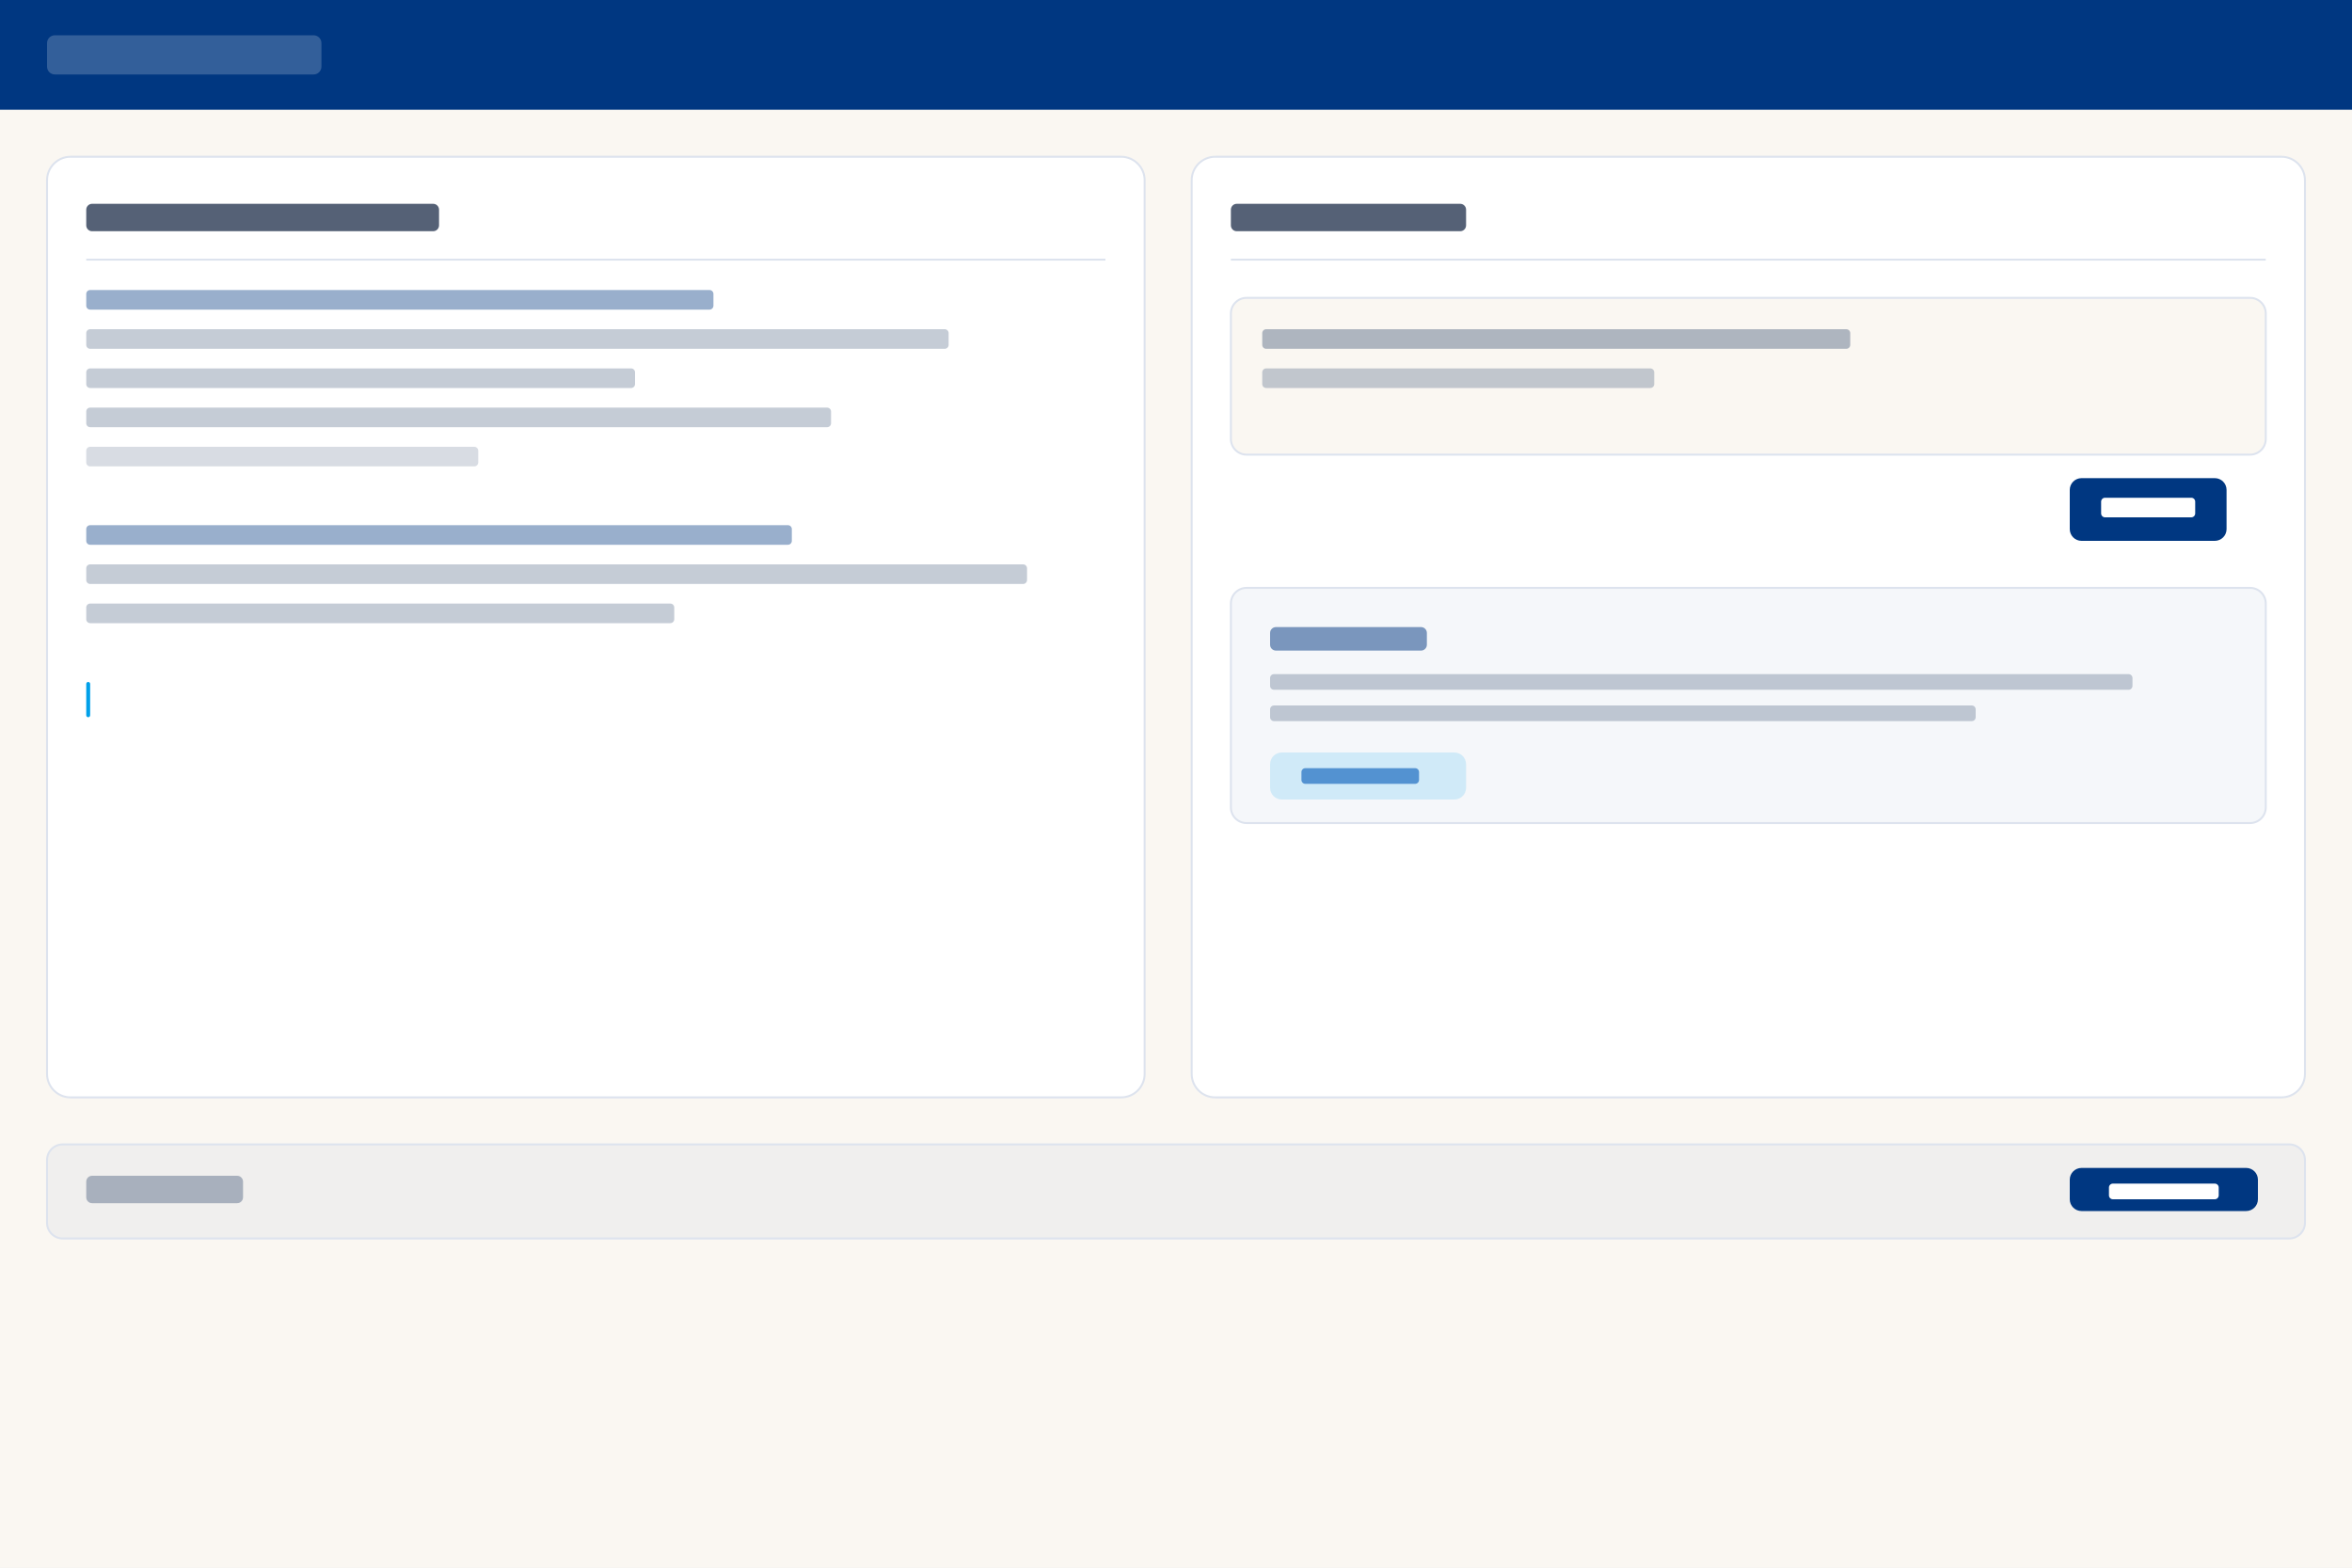
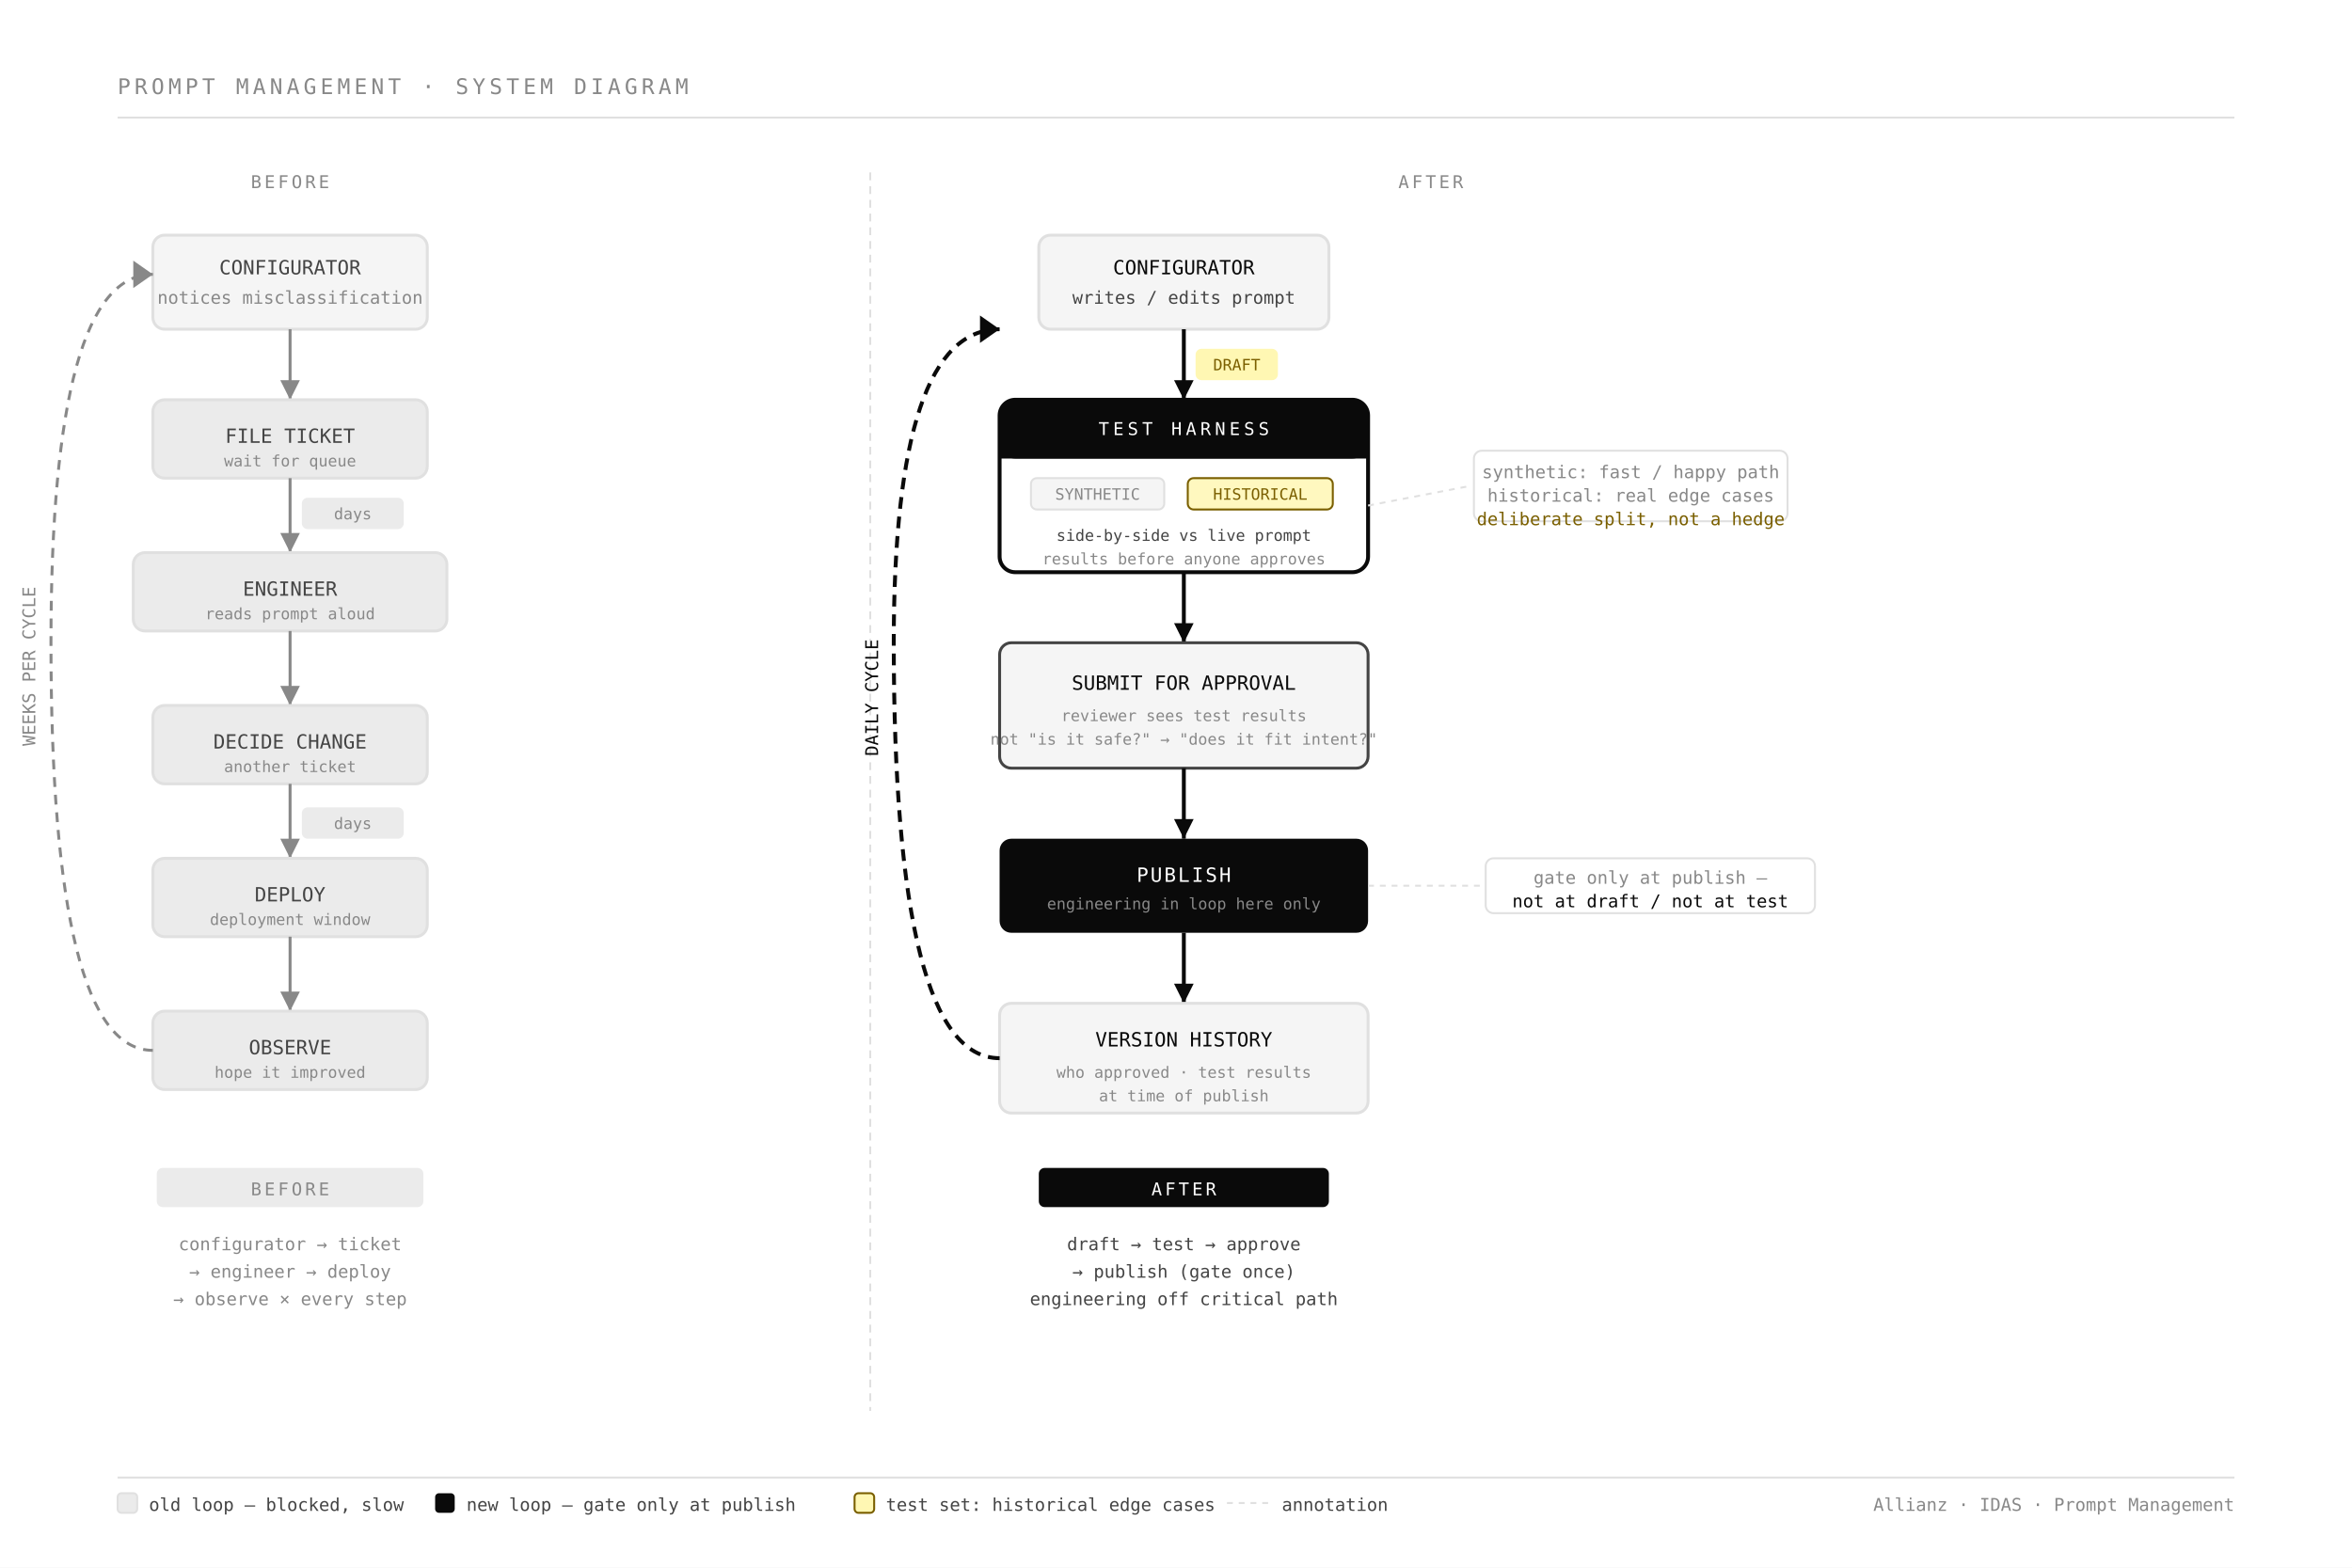
<svg xmlns="http://www.w3.org/2000/svg" width="1200" height="800" viewBox="0 0 1200 800" fill="none">
-   <rect width="1200" height="800" fill="#FAF7F2" />
-   <rect width="1200" height="56" fill="#003781" />
-   <rect x="24" y="18" width="140" height="20" rx="4" fill="white" fill-opacity="0.2" />
-   <rect x="24" y="80" width="560" height="480" rx="12" fill="white" stroke="#DDE3EE" />
-   <rect x="44" y="104" width="180" height="14" rx="3" fill="#0D1F3C" fill-opacity="0.7" />
-   <rect x="44" y="132" width="520" height="1" fill="#DDE3EE" />
-   <rect x="44" y="148" width="320" height="10" rx="2" fill="#003781" fill-opacity="0.4" />
-   <rect x="44" y="168" width="440" height="10" rx="2" fill="#3D5475" fill-opacity="0.3" />
-   <rect x="44" y="188" width="280" height="10" rx="2" fill="#3D5475" fill-opacity="0.3" />
-   <rect x="44" y="208" width="380" height="10" rx="2" fill="#3D5475" fill-opacity="0.3" />
-   <rect x="44" y="228" width="200" height="10" rx="2" fill="#3D5475" fill-opacity="0.2" />
-   <rect x="44" y="268" width="360" height="10" rx="2" fill="#003781" fill-opacity="0.4" />
-   <rect x="44" y="288" width="480" height="10" rx="2" fill="#3D5475" fill-opacity="0.3" />
-   <rect x="44" y="308" width="300" height="10" rx="2" fill="#3D5475" fill-opacity="0.3" />
-   <rect x="44" y="348" width="2" height="18" rx="1" fill="#00A0E9" />
-   <rect x="608" y="80" width="568" height="480" rx="12" fill="white" stroke="#DDE3EE" />
-   <rect x="628" y="104" width="120" height="14" rx="3" fill="#0D1F3C" fill-opacity="0.7" />
-   <rect x="628" y="132" width="528" height="1" fill="#DDE3EE" />
-   <rect x="628" y="152" width="528" height="80" rx="8" fill="#FAF7F2" stroke="#DDE3EE" />
-   <rect x="644" y="168" width="300" height="10" rx="2" fill="#3D5475" fill-opacity="0.4" />
-   <rect x="644" y="188" width="200" height="10" rx="2" fill="#3D5475" fill-opacity="0.3" />
-   <rect x="1056" y="244" width="80" height="32" rx="6" fill="#003781" />
-   <rect x="1072" y="254" width="48" height="10" rx="2" fill="white" />
-   <rect x="628" y="300" width="528" height="120" rx="8" fill="#003781" fill-opacity="0.04" stroke="#DDE3EE" />
-   <rect x="648" y="320" width="80" height="12" rx="3" fill="#003781" fill-opacity="0.5" />
-   <rect x="648" y="344" width="440" height="8" rx="2" fill="#3D5475" fill-opacity="0.3" />
-   <rect x="648" y="360" width="360" height="8" rx="2" fill="#3D5475" fill-opacity="0.3" />
-   <rect x="648" y="384" width="100" height="24" rx="6" fill="#00A0E9" fill-opacity="0.15" />
-   <rect x="664" y="392" width="60" height="8" rx="2" fill="#0057B8" fill-opacity="0.6" />
-   <rect x="24" y="584" width="1152" height="48" rx="8" fill="#003781" fill-opacity="0.04" stroke="#DDE3EE" />
-   <rect x="44" y="600" width="80" height="14" rx="3" fill="#3D5475" fill-opacity="0.4" />
-   <rect x="1056" y="596" width="96" height="22" rx="6" fill="#003781" />
-   <rect x="1076" y="604" width="56" height="8" rx="2" fill="white" />
+   <rect width="1200" height="800" fill="#FFFFFF" />
+   <text x="60" y="48" font-family="monospace" font-size="11" letter-spacing="2" fill="#888888">PROMPT MANAGEMENT  ·  SYSTEM DIAGRAM</text>
+   <line x1="60" y1="60" x2="1140" y2="60" stroke="#E0E0E0" stroke-width="1" />
+   <text x="148" y="96" font-family="monospace" font-size="9" letter-spacing="1.5" fill="#888888" text-anchor="middle">BEFORE</text>
+   <text x="730" y="96" font-family="monospace" font-size="9" letter-spacing="1.5" fill="#888888" text-anchor="middle">AFTER</text>
+   <line x1="444" y1="88" x2="444" y2="720" stroke="#E0E0E0" stroke-width="1" stroke-dasharray="4 3" />
+   <rect x="78" y="120" width="140" height="48" rx="6" fill="#F5F5F5" stroke="#E0E0E0" stroke-width="1.5" />
+   <text x="148" y="140" font-family="monospace" font-size="10" fill="#444444" text-anchor="middle">CONFIGURATOR</text>
+   <text x="148" y="155" font-family="monospace" font-size="9" fill="#888888" text-anchor="middle">notices misclassification</text>
+   <line x1="148" y1="168" x2="148" y2="204" stroke="#888888" stroke-width="1.5" />
+   <polygon points="148,204 143,194 153,194" fill="#888888" />
+   <rect x="78" y="204" width="140" height="40" rx="6" fill="#EBEBEB" stroke="#E0E0E0" stroke-width="1.5" />
+   <text x="148" y="226" font-family="monospace" font-size="10" fill="#444444" text-anchor="middle">FILE TICKET</text>
+   <text x="148" y="238" font-family="monospace" font-size="8" fill="#888888" text-anchor="middle">wait for queue</text>
+   <line x1="148" y1="244" x2="148" y2="282" stroke="#888888" stroke-width="1.5" />
+   <polygon points="148,282 143,272 153,272" fill="#888888" />
+   <rect x="154" y="254" width="52" height="16" rx="3" fill="#EBEBEB" />
+   <text x="180" y="265" font-family="monospace" font-size="8" fill="#888888" text-anchor="middle">days</text>
+   <rect x="68" y="282" width="160" height="40" rx="6" fill="#EBEBEB" stroke="#E0E0E0" stroke-width="1.5" />
+   <text x="148" y="304" font-family="monospace" font-size="10" fill="#444444" text-anchor="middle">ENGINEER</text>
+   <text x="148" y="316" font-family="monospace" font-size="8" fill="#888888" text-anchor="middle">reads prompt aloud</text>
+   <line x1="148" y1="322" x2="148" y2="360" stroke="#888888" stroke-width="1.5" />
+   <polygon points="148,360 143,350 153,350" fill="#888888" />
+   <rect x="78" y="360" width="140" height="40" rx="6" fill="#EBEBEB" stroke="#E0E0E0" stroke-width="1.5" />
+   <text x="148" y="382" font-family="monospace" font-size="10" fill="#444444" text-anchor="middle">DECIDE CHANGE</text>
+   <text x="148" y="394" font-family="monospace" font-size="8" fill="#888888" text-anchor="middle">another ticket</text>
+   <line x1="148" y1="400" x2="148" y2="438" stroke="#888888" stroke-width="1.5" />
+   <polygon points="148,438 143,428 153,428" fill="#888888" />
+   <rect x="154" y="412" width="52" height="16" rx="3" fill="#EBEBEB" />
+   <text x="180" y="423" font-family="monospace" font-size="8" fill="#888888" text-anchor="middle">days</text>
+   <rect x="78" y="438" width="140" height="40" rx="6" fill="#EBEBEB" stroke="#E0E0E0" stroke-width="1.5" />
+   <text x="148" y="460" font-family="monospace" font-size="10" fill="#444444" text-anchor="middle">DEPLOY</text>
+   <text x="148" y="472" font-family="monospace" font-size="8" fill="#888888" text-anchor="middle">deployment window</text>
+   <line x1="148" y1="478" x2="148" y2="516" stroke="#888888" stroke-width="1.5" />
+   <polygon points="148,516 143,506 153,506" fill="#888888" />
+   <rect x="78" y="516" width="140" height="40" rx="6" fill="#EBEBEB" stroke="#E0E0E0" stroke-width="1.5" />
+   <text x="148" y="538" font-family="monospace" font-size="10" fill="#444444" text-anchor="middle">OBSERVE</text>
+   <text x="148" y="550" font-family="monospace" font-size="8" fill="#888888" text-anchor="middle">hope it improved</text>
+   <path d="M 78 536 Q 26 536 26 328 Q 26 140 78 140" stroke="#888888" stroke-width="1.5" stroke-dasharray="5 4" fill="none" />
+   <polygon points="78,140 68,133 68,147" fill="#888888" />
+   <text x="18" y="340" font-family="monospace" font-size="9" fill="#888888" text-anchor="middle" transform="rotate(-90 18 340)">WEEKS PER CYCLE</text>
+   <rect x="80" y="596" width="136" height="20" rx="3" fill="#EBEBEB" />
+   <text x="148" y="610" font-family="monospace" font-size="9" letter-spacing="1.5" fill="#888888" text-anchor="middle">BEFORE</text>
+   <text x="148" y="638" font-family="monospace" font-size="9" fill="#888888" text-anchor="middle">configurator → ticket</text>
+   <text x="148" y="652" font-family="monospace" font-size="9" fill="#888888" text-anchor="middle">→ engineer → deploy</text>
+   <text x="148" y="666" font-family="monospace" font-size="9" fill="#888888" text-anchor="middle">→ observe  ×  every step</text>
+   <rect x="530" y="120" width="148" height="48" rx="6" fill="#F5F5F5" stroke="#E0E0E0" stroke-width="1.5" />
+   <text x="604" y="140" font-family="monospace" font-size="10" fill="#0A0A0A" text-anchor="middle">CONFIGURATOR</text>
+   <text x="604" y="155" font-family="monospace" font-size="9" fill="#444444" text-anchor="middle">writes / edits prompt</text>
+   <line x1="604" y1="168" x2="604" y2="204" stroke="#0A0A0A" stroke-width="2" />
+   <polygon points="604,204 599,194 609,194" fill="#0A0A0A" />
+   <rect x="610" y="178" width="42" height="16" rx="3" fill="#FFE500" fill-opacity="0.3" />
+   <text x="631" y="189" font-family="monospace" font-size="8" fill="#7A5F00" text-anchor="middle">DRAFT</text>
+   <rect x="510" y="204" width="188" height="88" rx="8" fill="#FFFFFF" stroke="#0A0A0A" stroke-width="2" />
+   <rect x="510" y="204" width="188" height="30" rx="8" fill="#0A0A0A" />
+   <rect x="510" y="224" width="188" height="10" fill="#0A0A0A" />
+   <text x="604" y="222" font-family="monospace" font-size="9" letter-spacing="2" fill="#FFFFFF" text-anchor="middle">TEST HARNESS</text>
+   <rect x="526" y="244" width="68" height="16" rx="3" fill="#F5F5F5" stroke="#E0E0E0" stroke-width="1" />
+   <text x="560" y="255" font-family="monospace" font-size="8" fill="#888888" text-anchor="middle">SYNTHETIC</text>
+   <rect x="606" y="244" width="74" height="16" rx="3" fill="#FFE500" fill-opacity="0.25" stroke="#7A5F00" stroke-width="1" />
+   <text x="643" y="255" font-family="monospace" font-size="8" fill="#7A5F00" text-anchor="middle">HISTORICAL</text>
+   <text x="604" y="276" font-family="monospace" font-size="8" fill="#444444" text-anchor="middle">side-by-side vs live prompt</text>
+   <text x="604" y="288" font-family="monospace" font-size="8" fill="#888888" text-anchor="middle">results before anyone approves</text>
+   <line x1="698" y1="258" x2="750" y2="248" stroke="#E0E0E0" stroke-width="1" stroke-dasharray="3 3" />
+   <rect x="752" y="230" width="160" height="36" rx="4" fill="#FFFFFF" stroke="#E0E0E0" stroke-width="1" />
+   <text x="832" y="244" font-family="monospace" font-size="9" fill="#888888" text-anchor="middle">synthetic: fast / happy path</text>
+   <text x="832" y="256" font-family="monospace" font-size="9" fill="#888888" text-anchor="middle">historical: real edge cases</text>
+   <text x="832" y="268" font-family="monospace" font-size="9" fill="#7A5F00" text-anchor="middle">deliberate split, not a hedge</text>
+   <line x1="604" y1="292" x2="604" y2="328" stroke="#0A0A0A" stroke-width="2" />
+   <polygon points="604,328 599,318 609,318" fill="#0A0A0A" />
+   <rect x="510" y="328" width="188" height="64" rx="6" fill="#F5F5F5" stroke="#444444" stroke-width="1.5" />
+   <text x="604" y="352" font-family="monospace" font-size="10" fill="#0A0A0A" text-anchor="middle">SUBMIT FOR APPROVAL</text>
+   <text x="604" y="368" font-family="monospace" font-size="8" fill="#888888" text-anchor="middle">reviewer sees test results</text>
+   <text x="604" y="380" font-family="monospace" font-size="8" fill="#888888" text-anchor="middle">not "is it safe?" → "does it fit intent?"</text>
+   <line x1="604" y1="392" x2="604" y2="428" stroke="#0A0A0A" stroke-width="2" />
+   <polygon points="604,428 599,418 609,418" fill="#0A0A0A" />
+   <rect x="510" y="428" width="188" height="48" rx="6" fill="#0A0A0A" />
+   <text x="604" y="450" font-family="monospace" font-size="10" letter-spacing="1" fill="#FFFFFF" text-anchor="middle">PUBLISH</text>
+   <text x="604" y="464" font-family="monospace" font-size="8" fill="#888888" text-anchor="middle">engineering in loop here only</text>
+   <line x1="698" y1="452" x2="756" y2="452" stroke="#E0E0E0" stroke-width="1" stroke-dasharray="3 3" />
+   <rect x="758" y="438" width="168" height="28" rx="4" fill="#FFFFFF" stroke="#E0E0E0" stroke-width="1" />
+   <text x="842" y="451" font-family="monospace" font-size="9" fill="#888888" text-anchor="middle">gate only at publish —</text>
+   <text x="842" y="463" font-family="monospace" font-size="9" fill="#0A0A0A" text-anchor="middle">not at draft / not at test</text>
+   <line x1="604" y1="476" x2="604" y2="512" stroke="#0A0A0A" stroke-width="2" />
+   <polygon points="604,512 599,502 609,502" fill="#0A0A0A" />
+   <rect x="510" y="512" width="188" height="56" rx="6" fill="#F5F5F5" stroke="#E0E0E0" stroke-width="1.5" />
+   <text x="604" y="534" font-family="monospace" font-size="10" fill="#0A0A0A" text-anchor="middle">VERSION HISTORY</text>
+   <text x="604" y="550" font-family="monospace" font-size="8" fill="#888888" text-anchor="middle">who approved · test results</text>
+   <text x="604" y="562" font-family="monospace" font-size="8" fill="#888888" text-anchor="middle">at time of publish</text>
+   <path d="M 510 540 Q 456 540 456 328 Q 456 168 510 168" stroke="#0A0A0A" stroke-width="2" stroke-dasharray="6 4" fill="none" />
+   <polygon points="510,168 500,161 500,175" fill="#0A0A0A" />
+   <text x="448" y="356" font-family="monospace" font-size="9" fill="#0A0A0A" text-anchor="middle" transform="rotate(-90 448 356)">DAILY CYCLE</text>
+   <rect x="530" y="596" width="148" height="20" rx="3" fill="#0A0A0A" />
+   <text x="604" y="610" font-family="monospace" font-size="9" letter-spacing="1.5" fill="#FFFFFF" text-anchor="middle">AFTER</text>
+   <text x="604" y="638" font-family="monospace" font-size="9" fill="#444444" text-anchor="middle">draft → test → approve</text>
+   <text x="604" y="652" font-family="monospace" font-size="9" fill="#444444" text-anchor="middle">→ publish (gate once)</text>
+   <text x="604" y="666" font-family="monospace" font-size="9" fill="#444444" text-anchor="middle">engineering off critical path</text>
+   <line x1="60" y1="754" x2="1140" y2="754" stroke="#E0E0E0" stroke-width="1" />
+   <rect x="60" y="762" width="10" height="10" rx="2" fill="#EBEBEB" stroke="#E0E0E0" stroke-width="1" />
+   <text x="76" y="771" font-family="monospace" font-size="9" fill="#444444">old loop — blocked, slow</text>
+   <rect x="222" y="762" width="10" height="10" rx="2" fill="#0A0A0A" />
+   <text x="238" y="771" font-family="monospace" font-size="9" fill="#444444">new loop — gate only at publish</text>
+   <rect x="436" y="762" width="10" height="10" rx="2" fill="#FFE500" fill-opacity="0.3" stroke="#7A5F00" stroke-width="1" />
+   <text x="452" y="771" font-family="monospace" font-size="9" fill="#444444">test set: historical edge cases</text>
+   <line x1="626" y1="767" x2="648" y2="767" stroke="#E0E0E0" stroke-width="1" stroke-dasharray="3 3" />
+   <text x="654" y="771" font-family="monospace" font-size="9" fill="#444444">annotation</text>
+   <text x="1140" y="771" font-family="monospace" font-size="9" fill="#888888" text-anchor="end">Allianz · IDAS · Prompt Management</text>
</svg>
